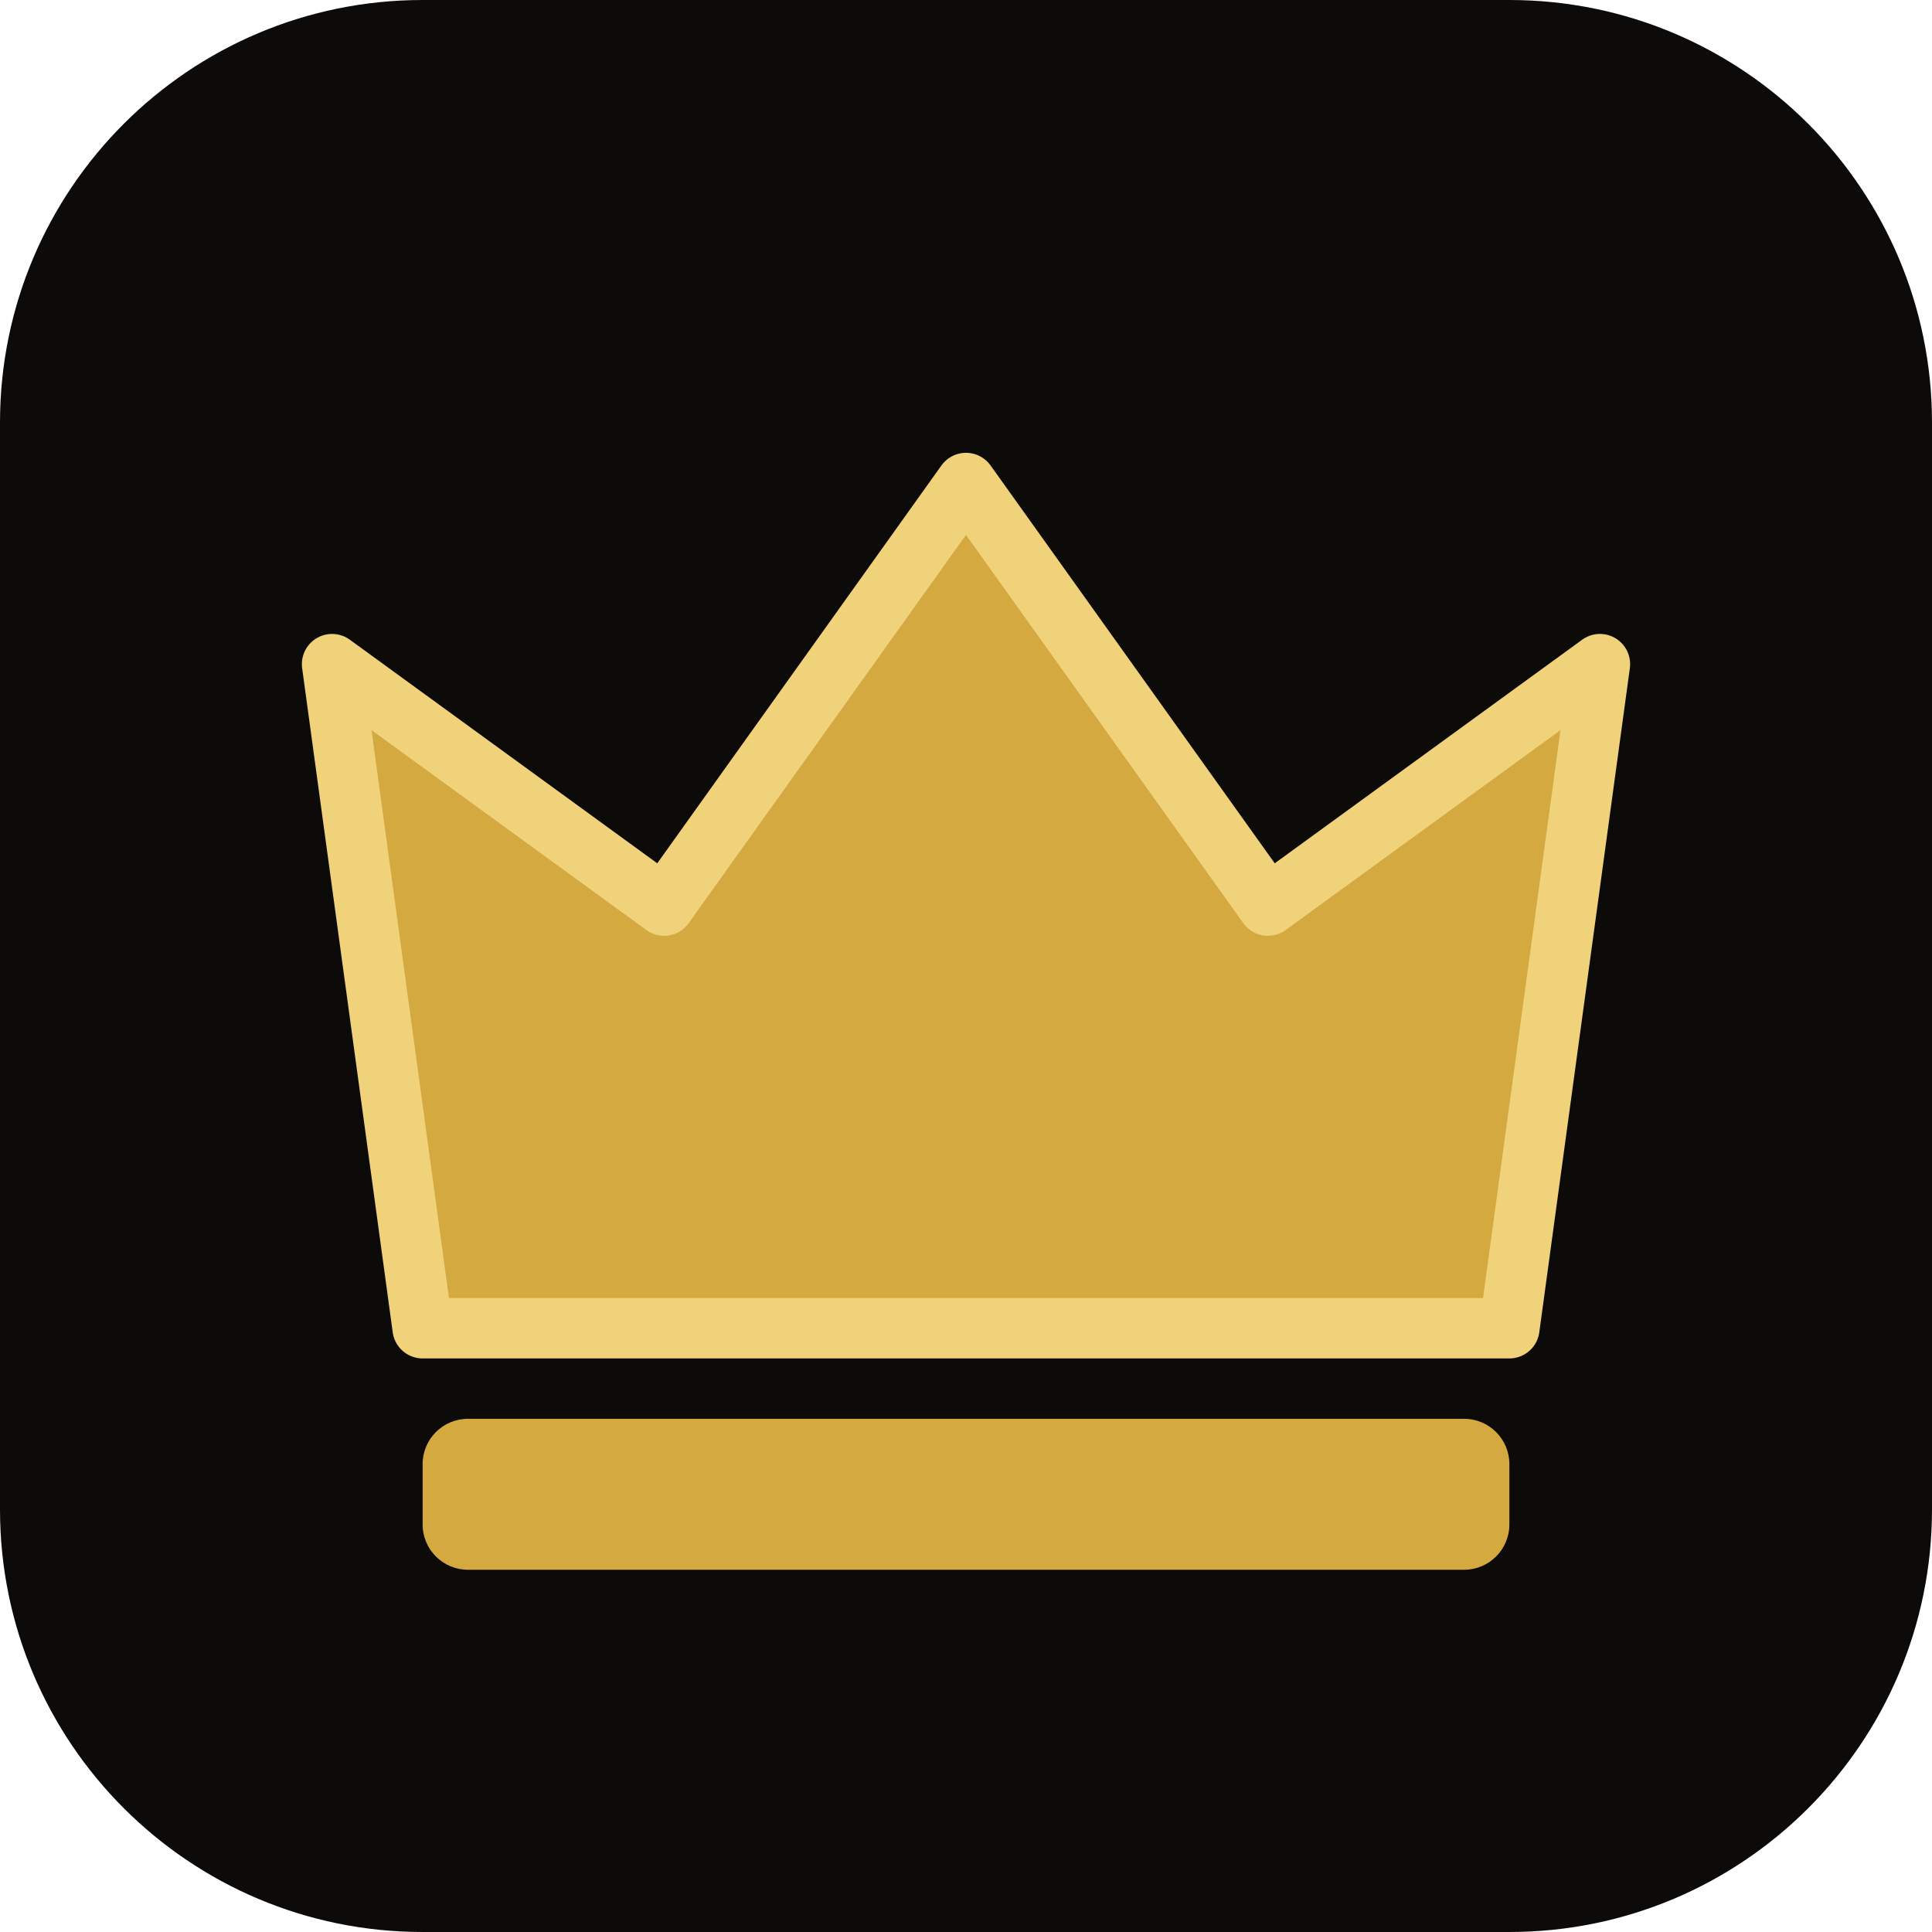
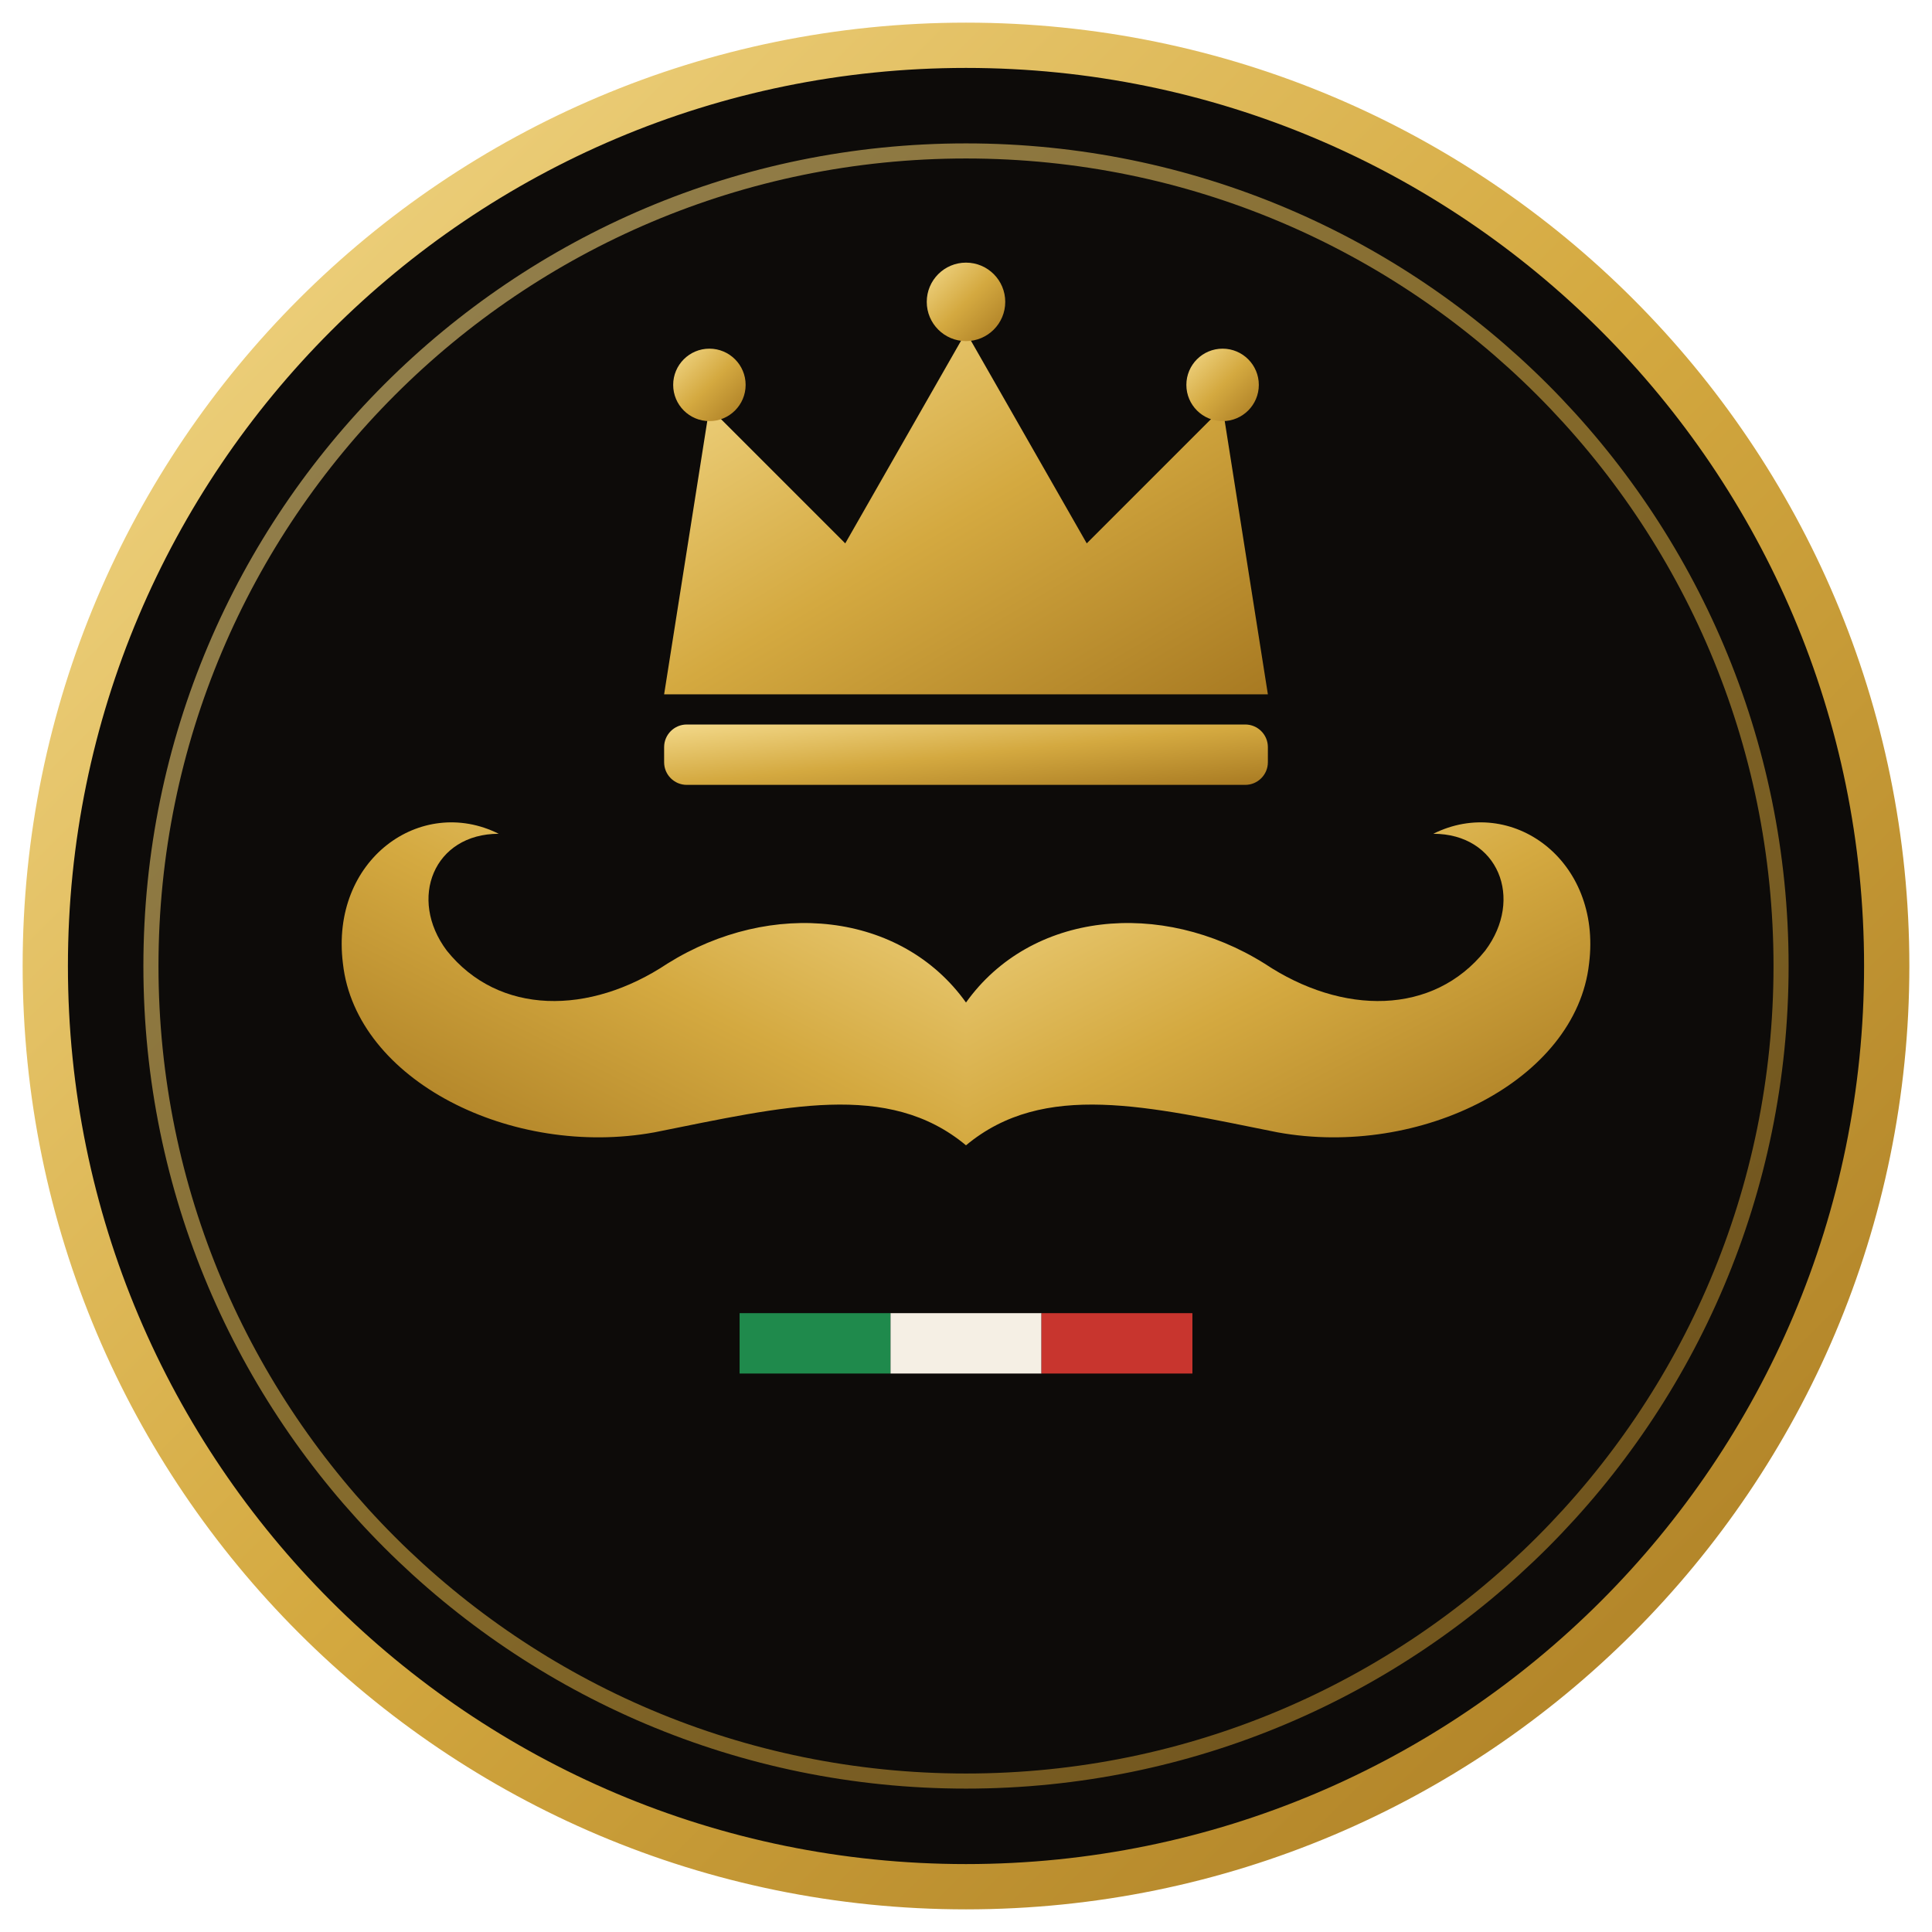
- <svg xmlns="http://www.w3.org/2000/svg" viewBox="0 0 64 64">
-   <rect width="64" height="64" rx="14" fill="#0d0b09" />
-   <path d="M14 44h36l3-22-11 8-10-14-10 14-11-8z" fill="#d4a940" stroke="#f0d27a" stroke-width="2" stroke-linejoin="round" />
-   <rect x="14" y="47" width="36" height="5" rx="1.5" fill="#d4a940" />
+ <svg xmlns="http://www.w3.org/2000/svg" viewBox="0 0 128 128">
+   <defs>
+     <linearGradient id="g" x1="0" y1="0" x2="1" y2="1">
+       <stop offset="0" stop-color="#f3d98a" />
+       <stop offset=".5" stop-color="#d4a940" />
+       <stop offset="1" stop-color="#a87a22" />
+     </linearGradient>
+   </defs>
+   <circle cx="64" cy="64" r="61" fill="#0d0b09" stroke="url(#g)" stroke-width="3" />
+   <circle cx="64" cy="64" r="54" fill="none" stroke="url(#g)" stroke-width="1" opacity=".6" />
+   <path d="M44 46 L47 27 L56 36 L64 22 L72 36 L81 27 L84 46 Z" fill="url(#g)" stroke-linejoin="round" />
+   <circle cx="47" cy="25.5" r="2.4" fill="url(#g)" />
+   <circle cx="64" cy="20" r="2.6" fill="url(#g)" />
+   <circle cx="81" cy="25.5" r="2.4" fill="url(#g)" />
+   <rect x="44" y="48" width="40" height="4" rx="1.5" fill="url(#g)" />
+   <g fill="url(#g)" transform="translate(64 69) scale(.86) translate(-64 -69)">
+     <path id="h" d="M64 66 C69 59 79 58 87 63 C93 67 100 67 104 62 C107 58 105 53 100 53 C106 50 113 55 112 63 C111 72 99 78 88 76 C78 74 70 72 64 77 Z" />
+     <use href="#h" transform="translate(128 0) scale(-1 1)" />
+   </g>
+   <rect x="49" y="87" width="10" height="4" fill="#1f8a4c" />
+   <rect x="59" y="87" width="10" height="4" fill="#f5efe4" />
+   <rect x="69" y="87" width="10" height="4" fill="#c8352e" />
</svg>
